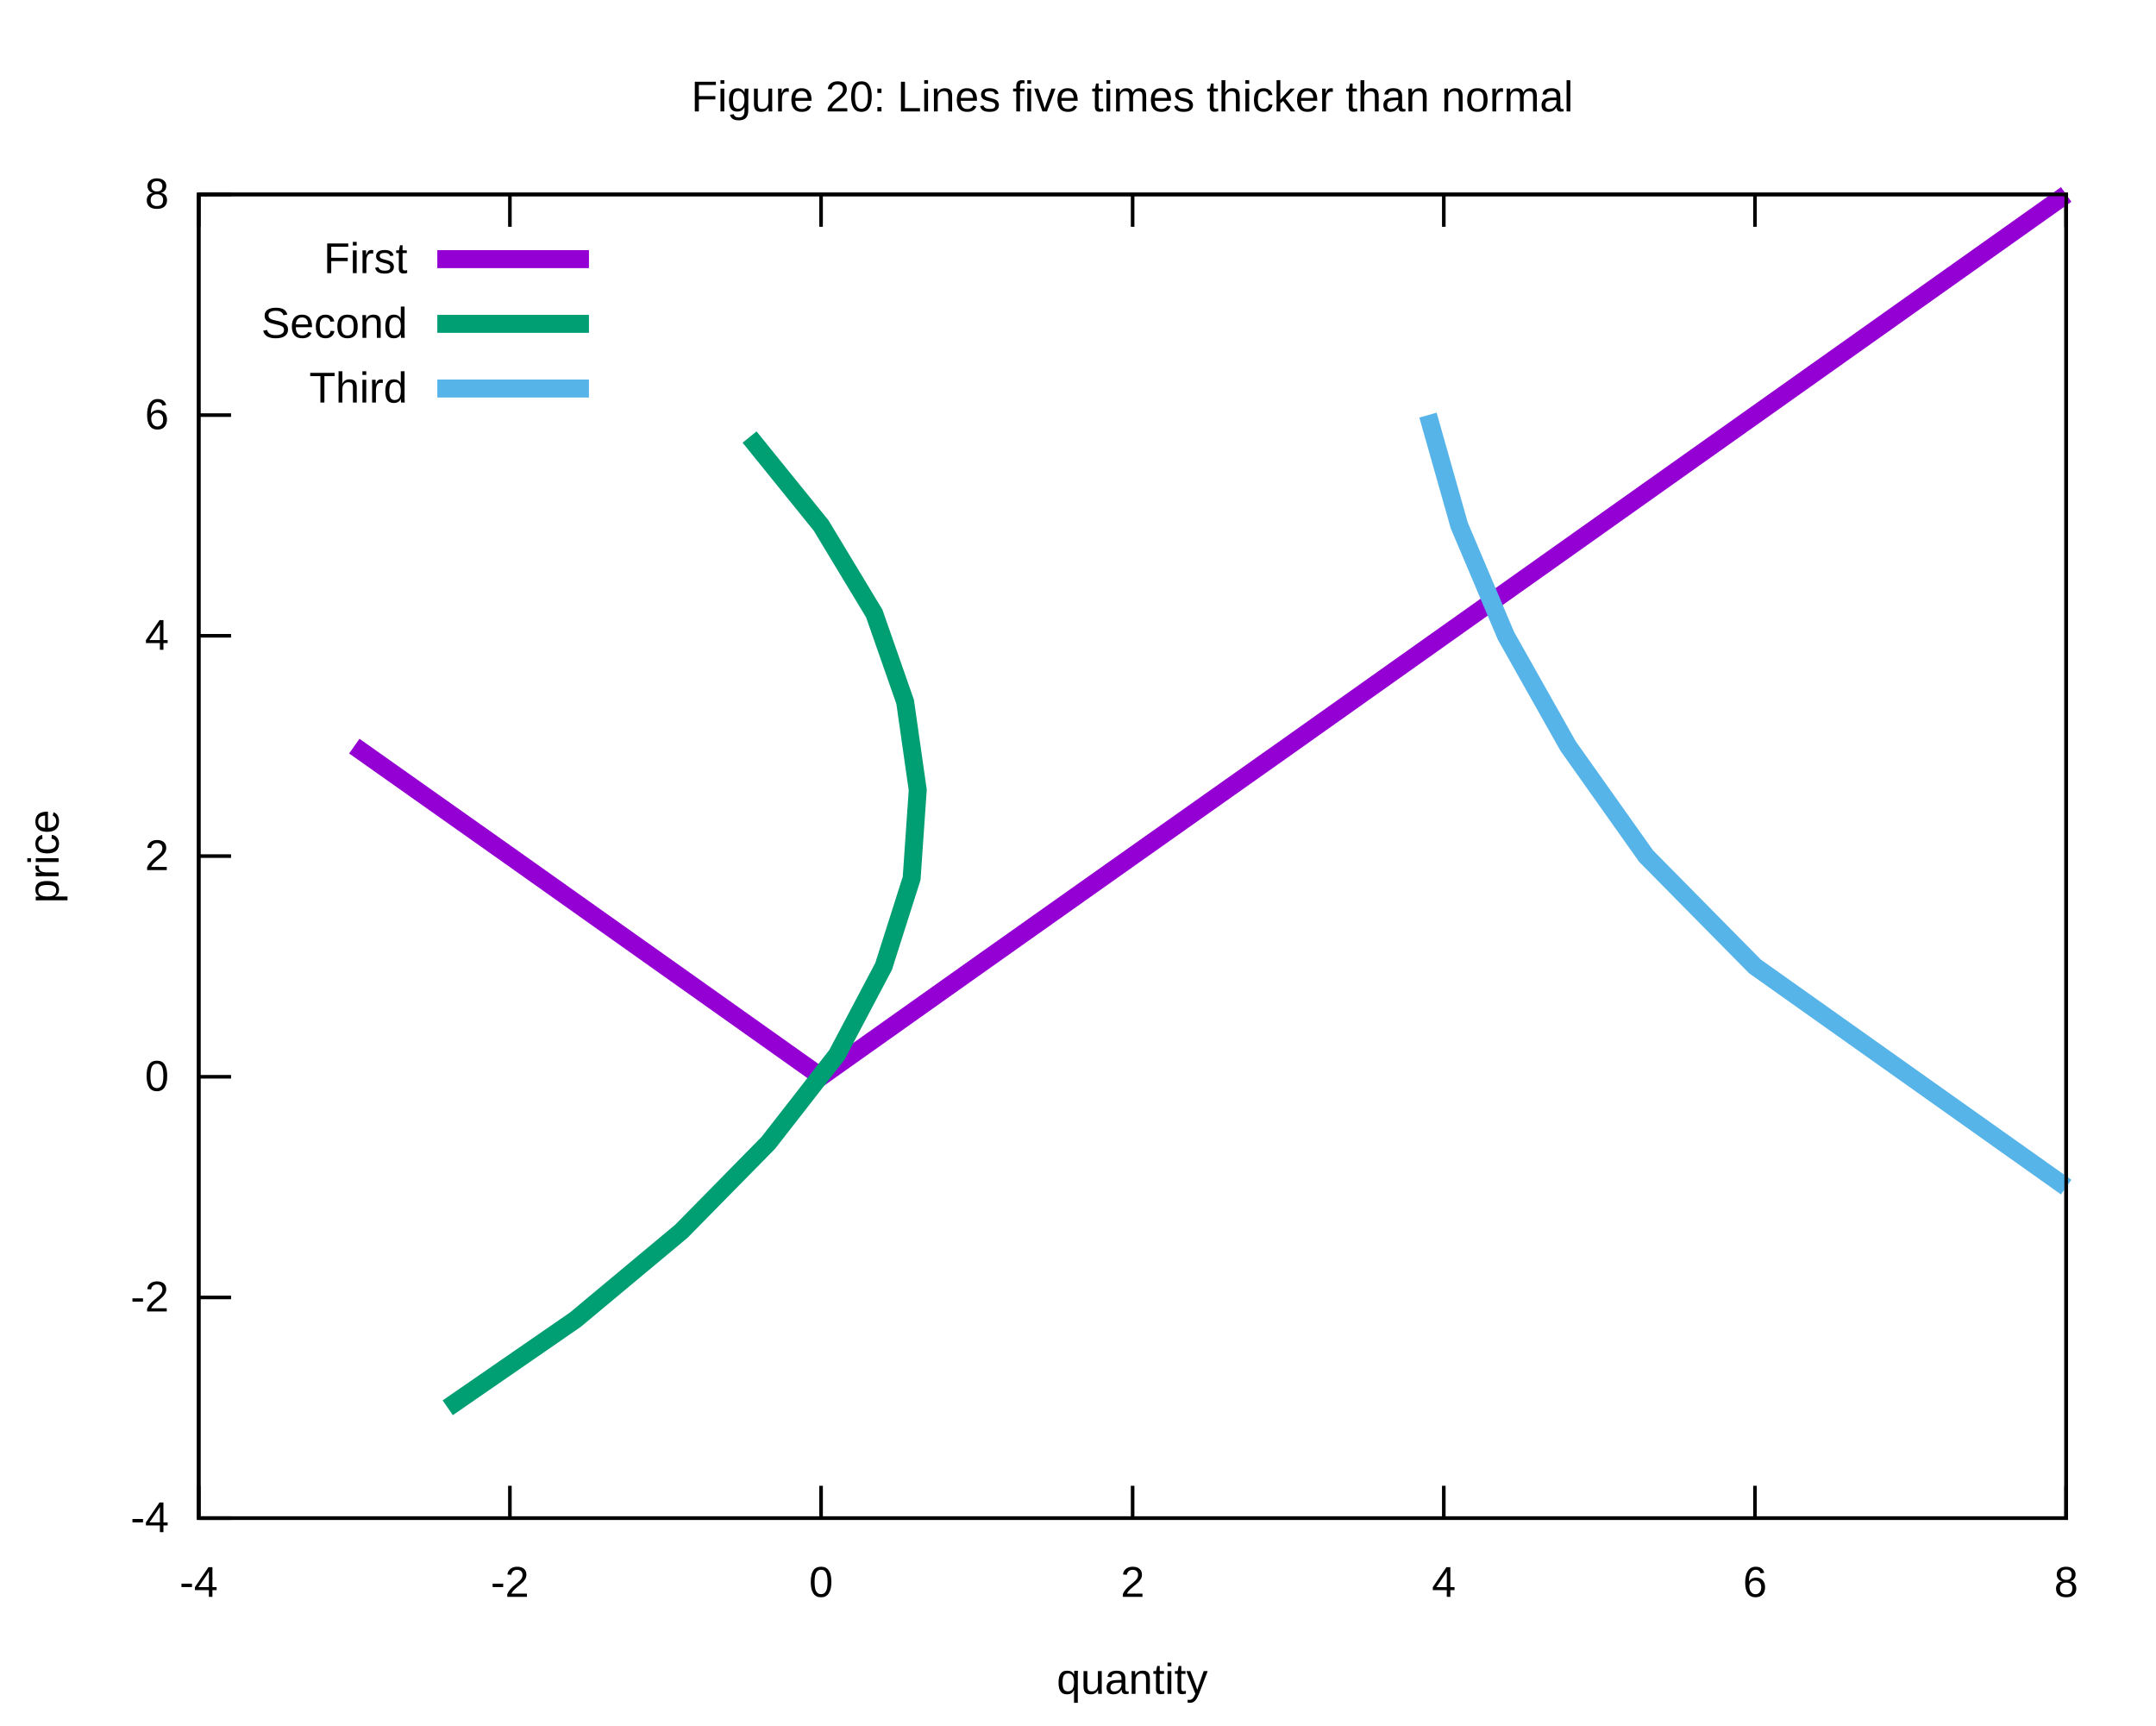
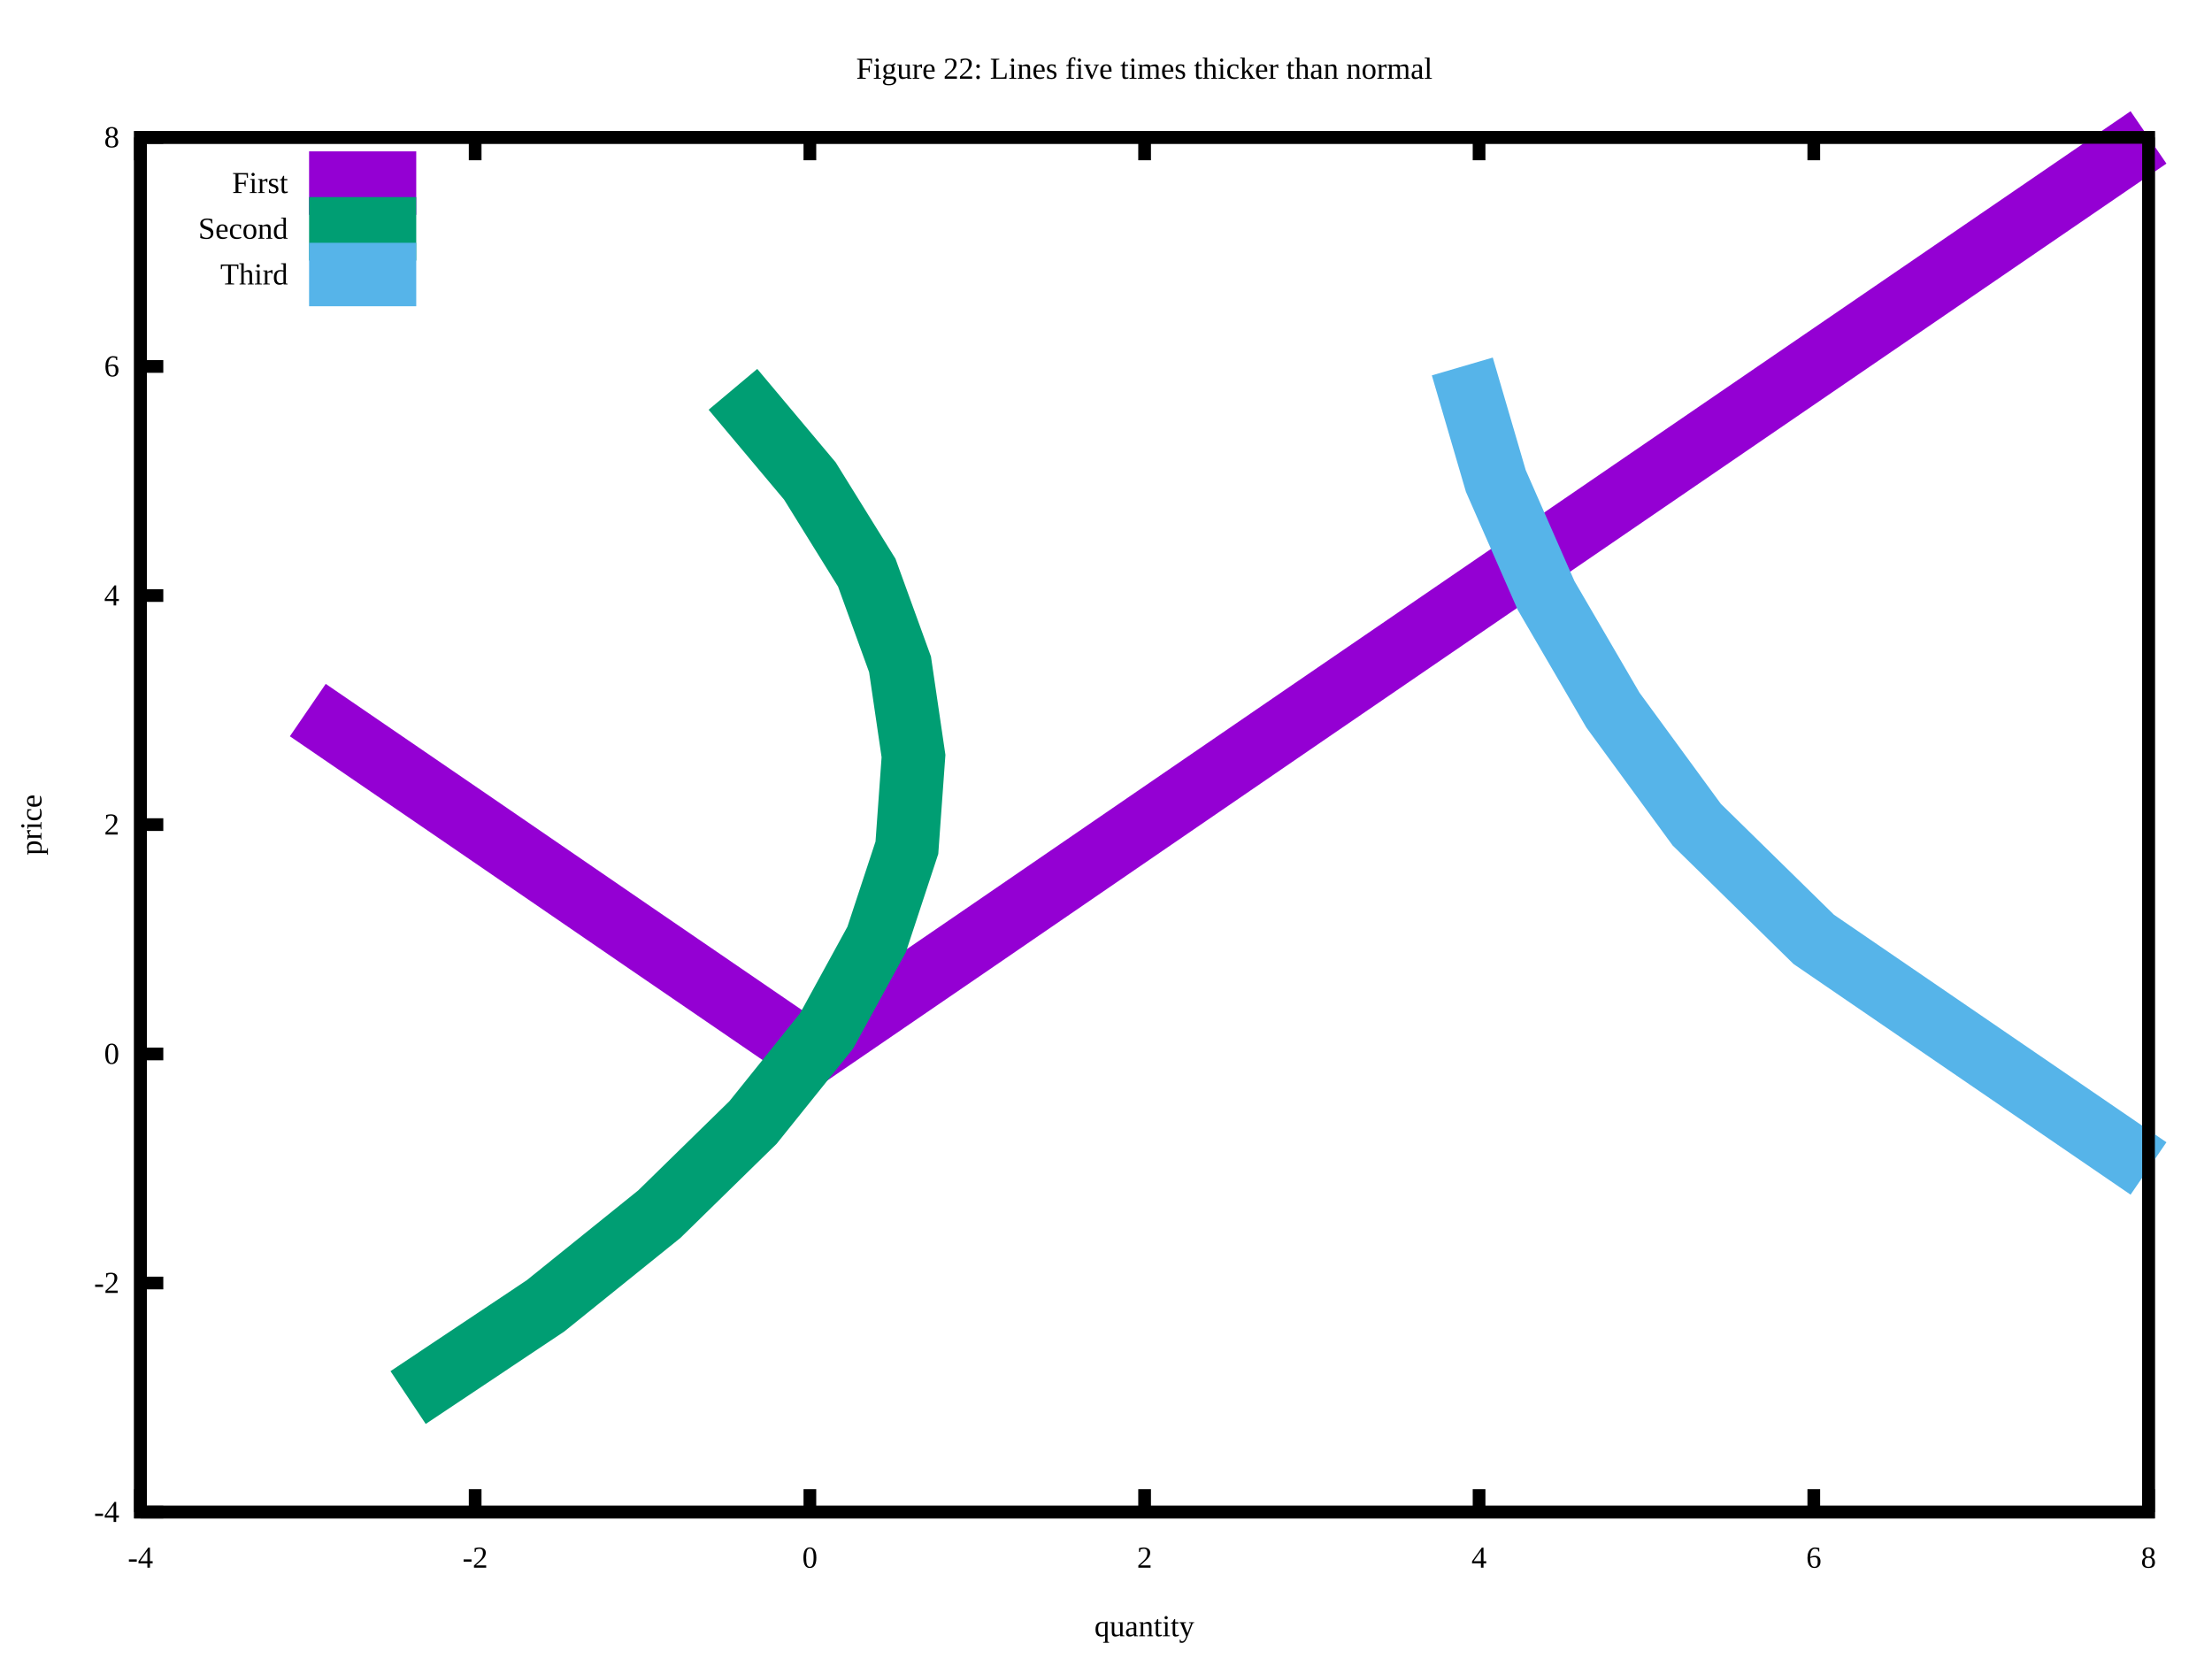
- <svg xmlns="http://www.w3.org/2000/svg" xmlns:xlink="http://www.w3.org/1999/xlink" width="600" height="480" viewBox="0 0 600 480">
+ <svg xmlns="http://www.w3.org/2000/svg" xmlns:xlink="http://www.w3.org/1999/xlink" width="871" height="653" viewBox="0 0 871 653">
  <g id="gnuplot_canvas">
-     <rect x="0" y="0" width="600" height="480" fill="none" />
+     <rect x="0" y="0" width="871" height="653" fill="none" />
    <defs>
      <circle id="gpDot" r="0.5" stroke-width="0.5" />
      <path id="gpPt0" stroke-width="0.222" stroke="currentColor" d="M-1,0 h2 M0,-1 v2" />
      <path id="gpPt1" stroke-width="0.222" stroke="currentColor" d="M-1,-1 L1,1 M1,-1 L-1,1" />
      <path id="gpPt2" stroke-width="0.222" stroke="currentColor" d="M-1,0 L1,0 M0,-1 L0,1 M-1,-1 L1,1 M-1,1 L1,-1" />
      <rect id="gpPt3" stroke-width="0.222" stroke="currentColor" x="-1" y="-1" width="2" height="2" />
      <rect id="gpPt4" stroke-width="0.222" stroke="currentColor" fill="currentColor" x="-1" y="-1" width="2" height="2" />
      <circle id="gpPt5" stroke-width="0.222" stroke="currentColor" cx="0" cy="0" r="1" />
      <use xlink:href="#gpPt5" id="gpPt6" fill="currentColor" stroke="none" />
      <path id="gpPt7" stroke-width="0.222" stroke="currentColor" d="M0,-1.33 L-1.33,0.67 L1.33,0.67 z" />
      <use xlink:href="#gpPt7" id="gpPt8" fill="currentColor" stroke="none" />
      <use xlink:href="#gpPt7" id="gpPt9" stroke="currentColor" transform="rotate(180)" />
      <use xlink:href="#gpPt9" id="gpPt10" fill="currentColor" stroke="none" />
      <use xlink:href="#gpPt3" id="gpPt11" stroke="currentColor" transform="rotate(45)" />
      <use xlink:href="#gpPt11" id="gpPt12" fill="currentColor" stroke="none" />
      <path id="gpPt13" stroke-width="0.222" stroke="currentColor" d="M0,1.330 L1.265,0.411 L0.782,-1.067 L-0.782,-1.076 L-1.265,0.411 z" />
      <use xlink:href="#gpPt13" id="gpPt14" fill="currentColor" stroke="none" />
      <filter id="textbox" filterUnits="objectBoundingBox" x="0" y="0" height="1" width="1">
        <feFlood flood-color="white" flood-opacity="1" result="bgnd" />
        <feComposite in="SourceGraphic" in2="bgnd" operator="atop" />
      </filter>
      <filter id="greybox" filterUnits="objectBoundingBox" x="0" y="0" height="1" width="1">
        <feFlood flood-color="lightgrey" flood-opacity="1" result="grey" />
        <feComposite in="SourceGraphic" in2="grey" operator="atop" />
      </filter>
    </defs>
-     <g fill="none" color="white" stroke="currentColor" stroke-width="1.00" stroke-linecap="butt" stroke-linejoin="miter">
- </g>
-     <g fill="none" color="black" stroke="currentColor" stroke-width="1.00" stroke-linecap="butt" stroke-linejoin="miter">
-       <path stroke="black" d="M55.3,422.4 L64.3,422.4  " />
-       <g transform="translate(47.0,426.3)" stroke="none" fill="black" font-family="Arial" font-size="12.00" text-anchor="end">
-         <text>
-           <tspan font-family="Arial">-4</tspan>
-         </text>
-       </g>
-     </g>
-     <g fill="none" color="black" stroke="currentColor" stroke-width="1.00" stroke-linecap="butt" stroke-linejoin="miter">
-       <path stroke="black" d="M55.3,361.0 L64.3,361.0  " />
-       <g transform="translate(47.0,364.9)" stroke="none" fill="black" font-family="Arial" font-size="12.00" text-anchor="end">
-         <text>
-           <tspan font-family="Arial">-2</tspan>
-         </text>
-       </g>
-     </g>
-     <g fill="none" color="black" stroke="currentColor" stroke-width="1.00" stroke-linecap="butt" stroke-linejoin="miter">
-       <path stroke="black" d="M55.3,299.6 L64.3,299.6  " />
-       <g transform="translate(47.0,303.5)" stroke="none" fill="black" font-family="Arial" font-size="12.00" text-anchor="end">
-         <text>
-           <tspan font-family="Arial"> 0</tspan>
-         </text>
-       </g>
-     </g>
-     <g fill="none" color="black" stroke="currentColor" stroke-width="1.00" stroke-linecap="butt" stroke-linejoin="miter">
-       <path stroke="black" d="M55.3,238.2 L64.3,238.2  " />
-       <g transform="translate(47.0,242.1)" stroke="none" fill="black" font-family="Arial" font-size="12.00" text-anchor="end">
-         <text>
-           <tspan font-family="Arial"> 2</tspan>
-         </text>
-       </g>
-     </g>
-     <g fill="none" color="black" stroke="currentColor" stroke-width="1.00" stroke-linecap="butt" stroke-linejoin="miter">
-       <path stroke="black" d="M55.3,176.9 L64.3,176.9  " />
-       <g transform="translate(47.0,180.8)" stroke="none" fill="black" font-family="Arial" font-size="12.00" text-anchor="end">
-         <text>
-           <tspan font-family="Arial"> 4</tspan>
-         </text>
-       </g>
-     </g>
-     <g fill="none" color="black" stroke="currentColor" stroke-width="1.00" stroke-linecap="butt" stroke-linejoin="miter">
-       <path stroke="black" d="M55.3,115.5 L64.3,115.5  " />
-       <g transform="translate(47.0,119.4)" stroke="none" fill="black" font-family="Arial" font-size="12.00" text-anchor="end">
-         <text>
-           <tspan font-family="Arial"> 6</tspan>
-         </text>
-       </g>
-     </g>
-     <g fill="none" color="black" stroke="currentColor" stroke-width="1.00" stroke-linecap="butt" stroke-linejoin="miter">
+     <g fill="none" color="white" stroke="currentColor" stroke-width="5.00" stroke-linecap="butt" stroke-linejoin="miter">
+ </g>
+     <g fill="none" color="black" stroke="currentColor" stroke-width="5.00" stroke-linecap="butt" stroke-linejoin="miter">
+       <path stroke="black" d="M55.3,595.4 L64.3,595.4  " />
+       <g transform="translate(47.0,599.3)" stroke="none" fill="black" font-family="Times New Roman" font-size="12.00" text-anchor="end">
+         <text>
+           <tspan font-family="Times New Roman">-4</tspan>
+         </text>
+       </g>
+     </g>
+     <g fill="none" color="black" stroke="currentColor" stroke-width="5.00" stroke-linecap="butt" stroke-linejoin="miter">
+       <path stroke="black" d="M55.3,505.2 L64.3,505.2  " />
+       <g transform="translate(47.0,509.1)" stroke="none" fill="black" font-family="Times New Roman" font-size="12.00" text-anchor="end">
+         <text>
+           <tspan font-family="Times New Roman">-2</tspan>
+         </text>
+       </g>
+     </g>
+     <g fill="none" color="black" stroke="currentColor" stroke-width="5.00" stroke-linecap="butt" stroke-linejoin="miter">
+       <path stroke="black" d="M55.3,415.0 L64.3,415.0  " />
+       <g transform="translate(47.0,418.9)" stroke="none" fill="black" font-family="Times New Roman" font-size="12.00" text-anchor="end">
+         <text>
+           <tspan font-family="Times New Roman"> 0</tspan>
+         </text>
+       </g>
+     </g>
+     <g fill="none" color="black" stroke="currentColor" stroke-width="5.00" stroke-linecap="butt" stroke-linejoin="miter">
+       <path stroke="black" d="M55.3,324.7 L64.3,324.7  " />
+       <g transform="translate(47.0,328.6)" stroke="none" fill="black" font-family="Times New Roman" font-size="12.00" text-anchor="end">
+         <text>
+           <tspan font-family="Times New Roman"> 2</tspan>
+         </text>
+       </g>
+     </g>
+     <g fill="none" color="black" stroke="currentColor" stroke-width="5.00" stroke-linecap="butt" stroke-linejoin="miter">
+       <path stroke="black" d="M55.3,234.5 L64.3,234.5  " />
+       <g transform="translate(47.0,238.4)" stroke="none" fill="black" font-family="Times New Roman" font-size="12.00" text-anchor="end">
+         <text>
+           <tspan font-family="Times New Roman"> 4</tspan>
+         </text>
+       </g>
+     </g>
+     <g fill="none" color="black" stroke="currentColor" stroke-width="5.00" stroke-linecap="butt" stroke-linejoin="miter">
+       <path stroke="black" d="M55.3,144.3 L64.3,144.3  " />
+       <g transform="translate(47.0,148.2)" stroke="none" fill="black" font-family="Times New Roman" font-size="12.00" text-anchor="end">
+         <text>
+           <tspan font-family="Times New Roman"> 6</tspan>
+         </text>
+       </g>
+     </g>
+     <g fill="none" color="black" stroke="currentColor" stroke-width="5.00" stroke-linecap="butt" stroke-linejoin="miter">
      <path stroke="black" d="M55.3,54.1 L64.3,54.1  " />
-       <g transform="translate(47.0,58.0)" stroke="none" fill="black" font-family="Arial" font-size="12.00" text-anchor="end">
-         <text>
-           <tspan font-family="Arial"> 8</tspan>
-         </text>
-       </g>
-     </g>
-     <g fill="none" color="black" stroke="currentColor" stroke-width="1.00" stroke-linecap="butt" stroke-linejoin="miter">
-       <path stroke="black" d="M55.3,422.4 L55.3,413.4 M55.3,54.1 L55.3,63.1  " />
-       <g transform="translate(55.3,444.3)" stroke="none" fill="black" font-family="Arial" font-size="12.00" text-anchor="middle">
-         <text>
-           <tspan font-family="Arial">-4</tspan>
-         </text>
-       </g>
-     </g>
-     <g fill="none" color="black" stroke="currentColor" stroke-width="1.00" stroke-linecap="butt" stroke-linejoin="miter">
-       <path stroke="black" d="M141.9,422.4 L141.9,413.4 M141.9,54.1 L141.9,63.1  " />
-       <g transform="translate(141.9,444.3)" stroke="none" fill="black" font-family="Arial" font-size="12.00" text-anchor="middle">
-         <text>
-           <tspan font-family="Arial">-2</tspan>
-         </text>
-       </g>
-     </g>
-     <g fill="none" color="black" stroke="currentColor" stroke-width="1.00" stroke-linecap="butt" stroke-linejoin="miter">
-       <path stroke="black" d="M228.5,422.4 L228.5,413.4 M228.5,54.1 L228.5,63.1  " />
-       <g transform="translate(228.5,444.3)" stroke="none" fill="black" font-family="Arial" font-size="12.00" text-anchor="middle">
-         <text>
-           <tspan font-family="Arial"> 0</tspan>
-         </text>
-       </g>
-     </g>
-     <g fill="none" color="black" stroke="currentColor" stroke-width="1.00" stroke-linecap="butt" stroke-linejoin="miter">
-       <path stroke="black" d="M315.2,422.4 L315.2,413.4 M315.2,54.1 L315.2,63.1  " />
-       <g transform="translate(315.2,444.3)" stroke="none" fill="black" font-family="Arial" font-size="12.00" text-anchor="middle">
-         <text>
-           <tspan font-family="Arial"> 2</tspan>
-         </text>
-       </g>
-     </g>
-     <g fill="none" color="black" stroke="currentColor" stroke-width="1.00" stroke-linecap="butt" stroke-linejoin="miter">
-       <path stroke="black" d="M401.8,422.4 L401.8,413.4 M401.8,54.1 L401.8,63.1  " />
-       <g transform="translate(401.8,444.3)" stroke="none" fill="black" font-family="Arial" font-size="12.00" text-anchor="middle">
-         <text>
-           <tspan font-family="Arial"> 4</tspan>
-         </text>
-       </g>
-     </g>
-     <g fill="none" color="black" stroke="currentColor" stroke-width="1.00" stroke-linecap="butt" stroke-linejoin="miter">
-       <path stroke="black" d="M488.4,422.4 L488.4,413.4 M488.4,54.1 L488.4,63.1  " />
-       <g transform="translate(488.4,444.3)" stroke="none" fill="black" font-family="Arial" font-size="12.00" text-anchor="middle">
-         <text>
-           <tspan font-family="Arial"> 6</tspan>
-         </text>
-       </g>
-     </g>
-     <g fill="none" color="black" stroke="currentColor" stroke-width="1.00" stroke-linecap="butt" stroke-linejoin="miter">
-       <path stroke="black" d="M575.0,422.4 L575.0,413.4 M575.0,54.1 L575.0,63.1  " />
-       <g transform="translate(575.0,444.3)" stroke="none" fill="black" font-family="Arial" font-size="12.00" text-anchor="middle">
-         <text>
-           <tspan font-family="Arial"> 8</tspan>
-         </text>
-       </g>
-     </g>
-     <g fill="none" color="black" stroke="currentColor" stroke-width="1.00" stroke-linecap="butt" stroke-linejoin="miter">
- </g>
-     <g fill="none" color="black" stroke="currentColor" stroke-width="1.00" stroke-linecap="butt" stroke-linejoin="miter">
-       <path stroke="black" d="M55.3,54.1 L55.3,422.4 L575.0,422.4 L575.0,54.1 L55.3,54.1 Z  " />
-     </g>
-     <g fill="none" color="black" stroke="currentColor" stroke-width="1.00" stroke-linecap="butt" stroke-linejoin="miter">
-       <g transform="translate(16.3,238.3) rotate(270)" stroke="none" fill="black" font-family="Arial" font-size="12.00" text-anchor="middle">
-         <text>
-           <tspan font-family="Arial">price</tspan>
-         </text>
-       </g>
-     </g>
-     <g fill="none" color="black" stroke="currentColor" stroke-width="1.00" stroke-linecap="butt" stroke-linejoin="miter">
-       <g transform="translate(315.1,471.3)" stroke="none" fill="black" font-family="Arial" font-size="12.00" text-anchor="middle">
-         <text>
-           <tspan font-family="Arial">quantity</tspan>
-         </text>
-       </g>
-     </g>
-     <g fill="none" color="black" stroke="currentColor" stroke-width="1.00" stroke-linecap="butt" stroke-linejoin="miter">
-       <g transform="translate(315.1,31.0)" stroke="none" fill="black" font-family="Arial" font-size="12.00" text-anchor="middle">
-         <text>
-           <tspan font-family="Arial">Figure 20: Lines five times thicker than normal</tspan>
+       <g transform="translate(47.0,58.0)" stroke="none" fill="black" font-family="Times New Roman" font-size="12.00" text-anchor="end">
+         <text>
+           <tspan font-family="Times New Roman"> 8</tspan>
+         </text>
+       </g>
+     </g>
+     <g fill="none" color="black" stroke="currentColor" stroke-width="5.00" stroke-linecap="butt" stroke-linejoin="miter">
+       <path stroke="black" d="M55.3,595.4 L55.3,586.4 M55.3,54.1 L55.3,63.1  " />
+       <g transform="translate(55.3,617.3)" stroke="none" fill="black" font-family="Times New Roman" font-size="12.00" text-anchor="middle">
+         <text>
+           <tspan font-family="Times New Roman">-4</tspan>
+         </text>
+       </g>
+     </g>
+     <g fill="none" color="black" stroke="currentColor" stroke-width="5.00" stroke-linecap="butt" stroke-linejoin="miter">
+       <path stroke="black" d="M187.1,595.4 L187.1,586.4 M187.1,54.1 L187.1,63.1  " />
+       <g transform="translate(187.1,617.3)" stroke="none" fill="black" font-family="Times New Roman" font-size="12.00" text-anchor="middle">
+         <text>
+           <tspan font-family="Times New Roman">-2</tspan>
+         </text>
+       </g>
+     </g>
+     <g fill="none" color="black" stroke="currentColor" stroke-width="5.00" stroke-linecap="butt" stroke-linejoin="miter">
+       <path stroke="black" d="M318.9,595.4 L318.9,586.4 M318.9,54.1 L318.9,63.1  " />
+       <g transform="translate(318.9,617.3)" stroke="none" fill="black" font-family="Times New Roman" font-size="12.00" text-anchor="middle">
+         <text>
+           <tspan font-family="Times New Roman"> 0</tspan>
+         </text>
+       </g>
+     </g>
+     <g fill="none" color="black" stroke="currentColor" stroke-width="5.00" stroke-linecap="butt" stroke-linejoin="miter">
+       <path stroke="black" d="M450.7,595.4 L450.7,586.4 M450.7,54.1 L450.7,63.1  " />
+       <g transform="translate(450.7,617.3)" stroke="none" fill="black" font-family="Times New Roman" font-size="12.00" text-anchor="middle">
+         <text>
+           <tspan font-family="Times New Roman"> 2</tspan>
+         </text>
+       </g>
+     </g>
+     <g fill="none" color="black" stroke="currentColor" stroke-width="5.00" stroke-linecap="butt" stroke-linejoin="miter">
+       <path stroke="black" d="M582.4,595.4 L582.4,586.4 M582.4,54.1 L582.4,63.1  " />
+       <g transform="translate(582.4,617.3)" stroke="none" fill="black" font-family="Times New Roman" font-size="12.00" text-anchor="middle">
+         <text>
+           <tspan font-family="Times New Roman"> 4</tspan>
+         </text>
+       </g>
+     </g>
+     <g fill="none" color="black" stroke="currentColor" stroke-width="5.00" stroke-linecap="butt" stroke-linejoin="miter">
+       <path stroke="black" d="M714.2,595.4 L714.2,586.4 M714.2,54.1 L714.2,63.1  " />
+       <g transform="translate(714.2,617.3)" stroke="none" fill="black" font-family="Times New Roman" font-size="12.00" text-anchor="middle">
+         <text>
+           <tspan font-family="Times New Roman"> 6</tspan>
+         </text>
+       </g>
+     </g>
+     <g fill="none" color="black" stroke="currentColor" stroke-width="5.00" stroke-linecap="butt" stroke-linejoin="miter">
+       <path stroke="black" d="M846.0,595.4 L846.0,586.4 M846.0,54.1 L846.0,63.1  " />
+       <g transform="translate(846.0,617.3)" stroke="none" fill="black" font-family="Times New Roman" font-size="12.00" text-anchor="middle">
+         <text>
+           <tspan font-family="Times New Roman"> 8</tspan>
+         </text>
+       </g>
+     </g>
+     <g fill="none" color="black" stroke="currentColor" stroke-width="5.00" stroke-linecap="butt" stroke-linejoin="miter">
+ </g>
+     <g fill="none" color="black" stroke="currentColor" stroke-width="5.00" stroke-linecap="butt" stroke-linejoin="miter">
+       <path stroke="black" d="M55.3,54.1 L55.3,595.4 L846.0,595.4 L846.0,54.1 L55.3,54.1 Z  " />
+     </g>
+     <g fill="none" color="black" stroke="currentColor" stroke-width="5.00" stroke-linecap="butt" stroke-linejoin="miter">
+       <g transform="translate(16.3,324.8) rotate(270)" stroke="none" fill="black" font-family="Times New Roman" font-size="12.00" text-anchor="middle">
+         <text>
+           <tspan font-family="Times New Roman">price</tspan>
+         </text>
+       </g>
+     </g>
+     <g fill="none" color="black" stroke="currentColor" stroke-width="5.00" stroke-linecap="butt" stroke-linejoin="miter">
+       <g transform="translate(450.6,644.3)" stroke="none" fill="black" font-family="Times New Roman" font-size="12.00" text-anchor="middle">
+         <text>
+           <tspan font-family="Times New Roman">quantity</tspan>
+         </text>
+       </g>
+     </g>
+     <g fill="none" color="black" stroke="currentColor" stroke-width="5.00" stroke-linecap="butt" stroke-linejoin="miter">
+       <g transform="translate(450.6,31.0)" stroke="none" fill="black" font-family="Times New Roman" font-size="12.00" text-anchor="middle">
+         <text>
+           <tspan font-family="Times New Roman">Figure 22: Lines five times thicker than normal</tspan>
        </text>
      </g>
    </g>
    <g id="gnuplot_plot_1">
-       <g fill="none" color="white" stroke="black" stroke-width="5.00" stroke-linecap="butt" stroke-linejoin="miter">
- </g>
-       <g fill="none" color="black" stroke="currentColor" stroke-width="5.00" stroke-linecap="butt" stroke-linejoin="miter">
-         <g transform="translate(113.4,76.0)" stroke="none" fill="black" font-family="Arial" font-size="12.00" text-anchor="end">
+       <g fill="none" color="white" stroke="black" stroke-width="25.00" stroke-linecap="butt" stroke-linejoin="miter">
+ </g>
+       <g fill="none" color="black" stroke="currentColor" stroke-width="25.00" stroke-linecap="butt" stroke-linejoin="miter">
+         <g transform="translate(113.4,76.0)" stroke="none" fill="black" font-family="Times New Roman" font-size="12.00" text-anchor="end">
          <text>
-             <tspan font-family="Arial">First</tspan>
+             <tspan font-family="Times New Roman">First</tspan>
          </text>
        </g>
      </g>
-       <g fill="none" color="black" stroke="currentColor" stroke-width="5.00" stroke-linecap="butt" stroke-linejoin="miter">
-         <path stroke="rgb(148,   0, 211)" d="M121.7,72.1 L163.9,72.1 M98.6,207.6 L141.9,238.2 L185.2,268.9 L228.5,299.6 L271.8,268.9 L315.2,238.2   L358.5,207.6 L401.8,176.9 L445.1,146.2 L488.4,115.5 L531.7,84.8 L575.0,54.1  " />
+       <g fill="none" color="black" stroke="currentColor" stroke-width="25.00" stroke-linecap="butt" stroke-linejoin="miter">
+         <path stroke="rgb(148,   0, 211)" d="M121.7,72.1 L163.9,72.1 M121.2,279.6 L187.1,324.7 L253.0,369.9 L318.9,415.0 L384.8,369.9 L450.7,324.7   L516.5,279.6 L582.4,234.5 L648.3,189.4 L714.2,144.3 L780.1,99.2 L846.0,54.1  " />
      </g>
    </g>
    <g id="gnuplot_plot_2">
-       <g fill="none" color="black" stroke="currentColor" stroke-width="5.00" stroke-linecap="butt" stroke-linejoin="miter">
-         <g transform="translate(113.4,94.0)" stroke="none" fill="black" font-family="Arial" font-size="12.00" text-anchor="end">
+       <g fill="none" color="black" stroke="currentColor" stroke-width="25.00" stroke-linecap="butt" stroke-linejoin="miter">
+         <g transform="translate(113.4,94.0)" stroke="none" fill="black" font-family="Times New Roman" font-size="12.00" text-anchor="end">
          <text>
-             <tspan font-family="Arial">Second</tspan>
+             <tspan font-family="Times New Roman">Second</tspan>
          </text>
        </g>
      </g>
-       <g fill="none" color="black" stroke="currentColor" stroke-width="5.00" stroke-linecap="butt" stroke-linejoin="miter">
-         <path stroke="rgb(  0, 158, 115)" d="M121.7,90.1 L163.9,90.1 M124.6,391.7 L160.1,367.2 L189.6,342.6 L213.8,318.0 L232.9,293.5 L245.9,268.9   L253.7,244.4 L255.4,219.8 L251.9,195.3 L243.3,170.7 L228.5,146.2 L208.6,121.6  " />
+       <g fill="none" color="black" stroke="currentColor" stroke-width="25.00" stroke-linecap="butt" stroke-linejoin="miter">
+         <path stroke="rgb(  0, 158, 115)" d="M121.7,90.1 L163.9,90.1 M160.7,550.3 L214.8,514.2 L259.6,478.1 L296.5,442.0 L325.5,405.9 L345.2,369.9   L357.1,333.8 L359.7,297.7 L354.4,261.6 L341.3,225.5 L318.9,189.4 L288.6,153.3  " />
      </g>
    </g>
    <g id="gnuplot_plot_3">
-       <g fill="none" color="black" stroke="currentColor" stroke-width="5.00" stroke-linecap="butt" stroke-linejoin="miter">
-         <g transform="translate(113.4,112.0)" stroke="none" fill="black" font-family="Arial" font-size="12.00" text-anchor="end">
+       <g fill="none" color="black" stroke="currentColor" stroke-width="25.00" stroke-linecap="butt" stroke-linejoin="miter">
+         <g transform="translate(113.4,112.0)" stroke="none" fill="black" font-family="Times New Roman" font-size="12.00" text-anchor="end">
          <text>
-             <tspan font-family="Arial">Third</tspan>
+             <tspan font-family="Times New Roman">Third</tspan>
          </text>
        </g>
      </g>
-       <g fill="none" color="black" stroke="currentColor" stroke-width="5.00" stroke-linecap="butt" stroke-linejoin="miter">
-         <path stroke="rgb( 86, 180, 233)" d="M121.7,108.1 L163.9,108.1 M575.0,330.3 L531.7,299.6 L488.4,268.9 L458.1,238.2 L436.4,207.6 L419.1,176.9   L406.1,146.2 L397.4,115.5  " />
-       </g>
-     </g>
-     <g fill="none" color="white" stroke="rgb( 86, 180, 233)" stroke-width="2.00" stroke-linecap="butt" stroke-linejoin="miter">
- </g>
-     <g fill="none" color="black" stroke="currentColor" stroke-width="2.00" stroke-linecap="butt" stroke-linejoin="miter">
- </g>
-     <g fill="none" color="black" stroke="black" stroke-width="1.00" stroke-linecap="butt" stroke-linejoin="miter">
- </g>
-     <g fill="none" color="black" stroke="currentColor" stroke-width="1.00" stroke-linecap="butt" stroke-linejoin="miter">
-       <path stroke="black" d="M55.3,54.1 L55.3,422.4 L575.0,422.4 L575.0,54.1 L55.3,54.1 Z  " />
-     </g>
-     <g fill="none" color="black" stroke="currentColor" stroke-width="1.00" stroke-linecap="butt" stroke-linejoin="miter">
+       <g fill="none" color="black" stroke="currentColor" stroke-width="25.00" stroke-linecap="butt" stroke-linejoin="miter">
+         <path stroke="rgb( 86, 180, 233)" d="M121.7,108.1 L163.9,108.1 M846.0,460.1 L780.1,415.0 L714.2,369.9 L668.1,324.7 L635.1,279.6 L608.8,234.5   L589.0,189.4 L575.8,144.3  " />
+       </g>
+     </g>
+     <g fill="none" color="white" stroke="rgb( 86, 180, 233)" stroke-width="10.00" stroke-linecap="butt" stroke-linejoin="miter">
+ </g>
+     <g fill="none" color="black" stroke="currentColor" stroke-width="10.00" stroke-linecap="butt" stroke-linejoin="miter">
+ </g>
+     <g fill="none" color="black" stroke="black" stroke-width="5.00" stroke-linecap="butt" stroke-linejoin="miter">
+ </g>
+     <g fill="none" color="black" stroke="currentColor" stroke-width="5.00" stroke-linecap="butt" stroke-linejoin="miter">
+       <path stroke="black" d="M55.3,54.1 L55.3,595.4 L846.0,595.4 L846.0,54.1 L55.3,54.1 Z  " />
+     </g>
+     <g fill="none" color="black" stroke="currentColor" stroke-width="5.00" stroke-linecap="butt" stroke-linejoin="miter">
</g>
  </g>
</svg>
